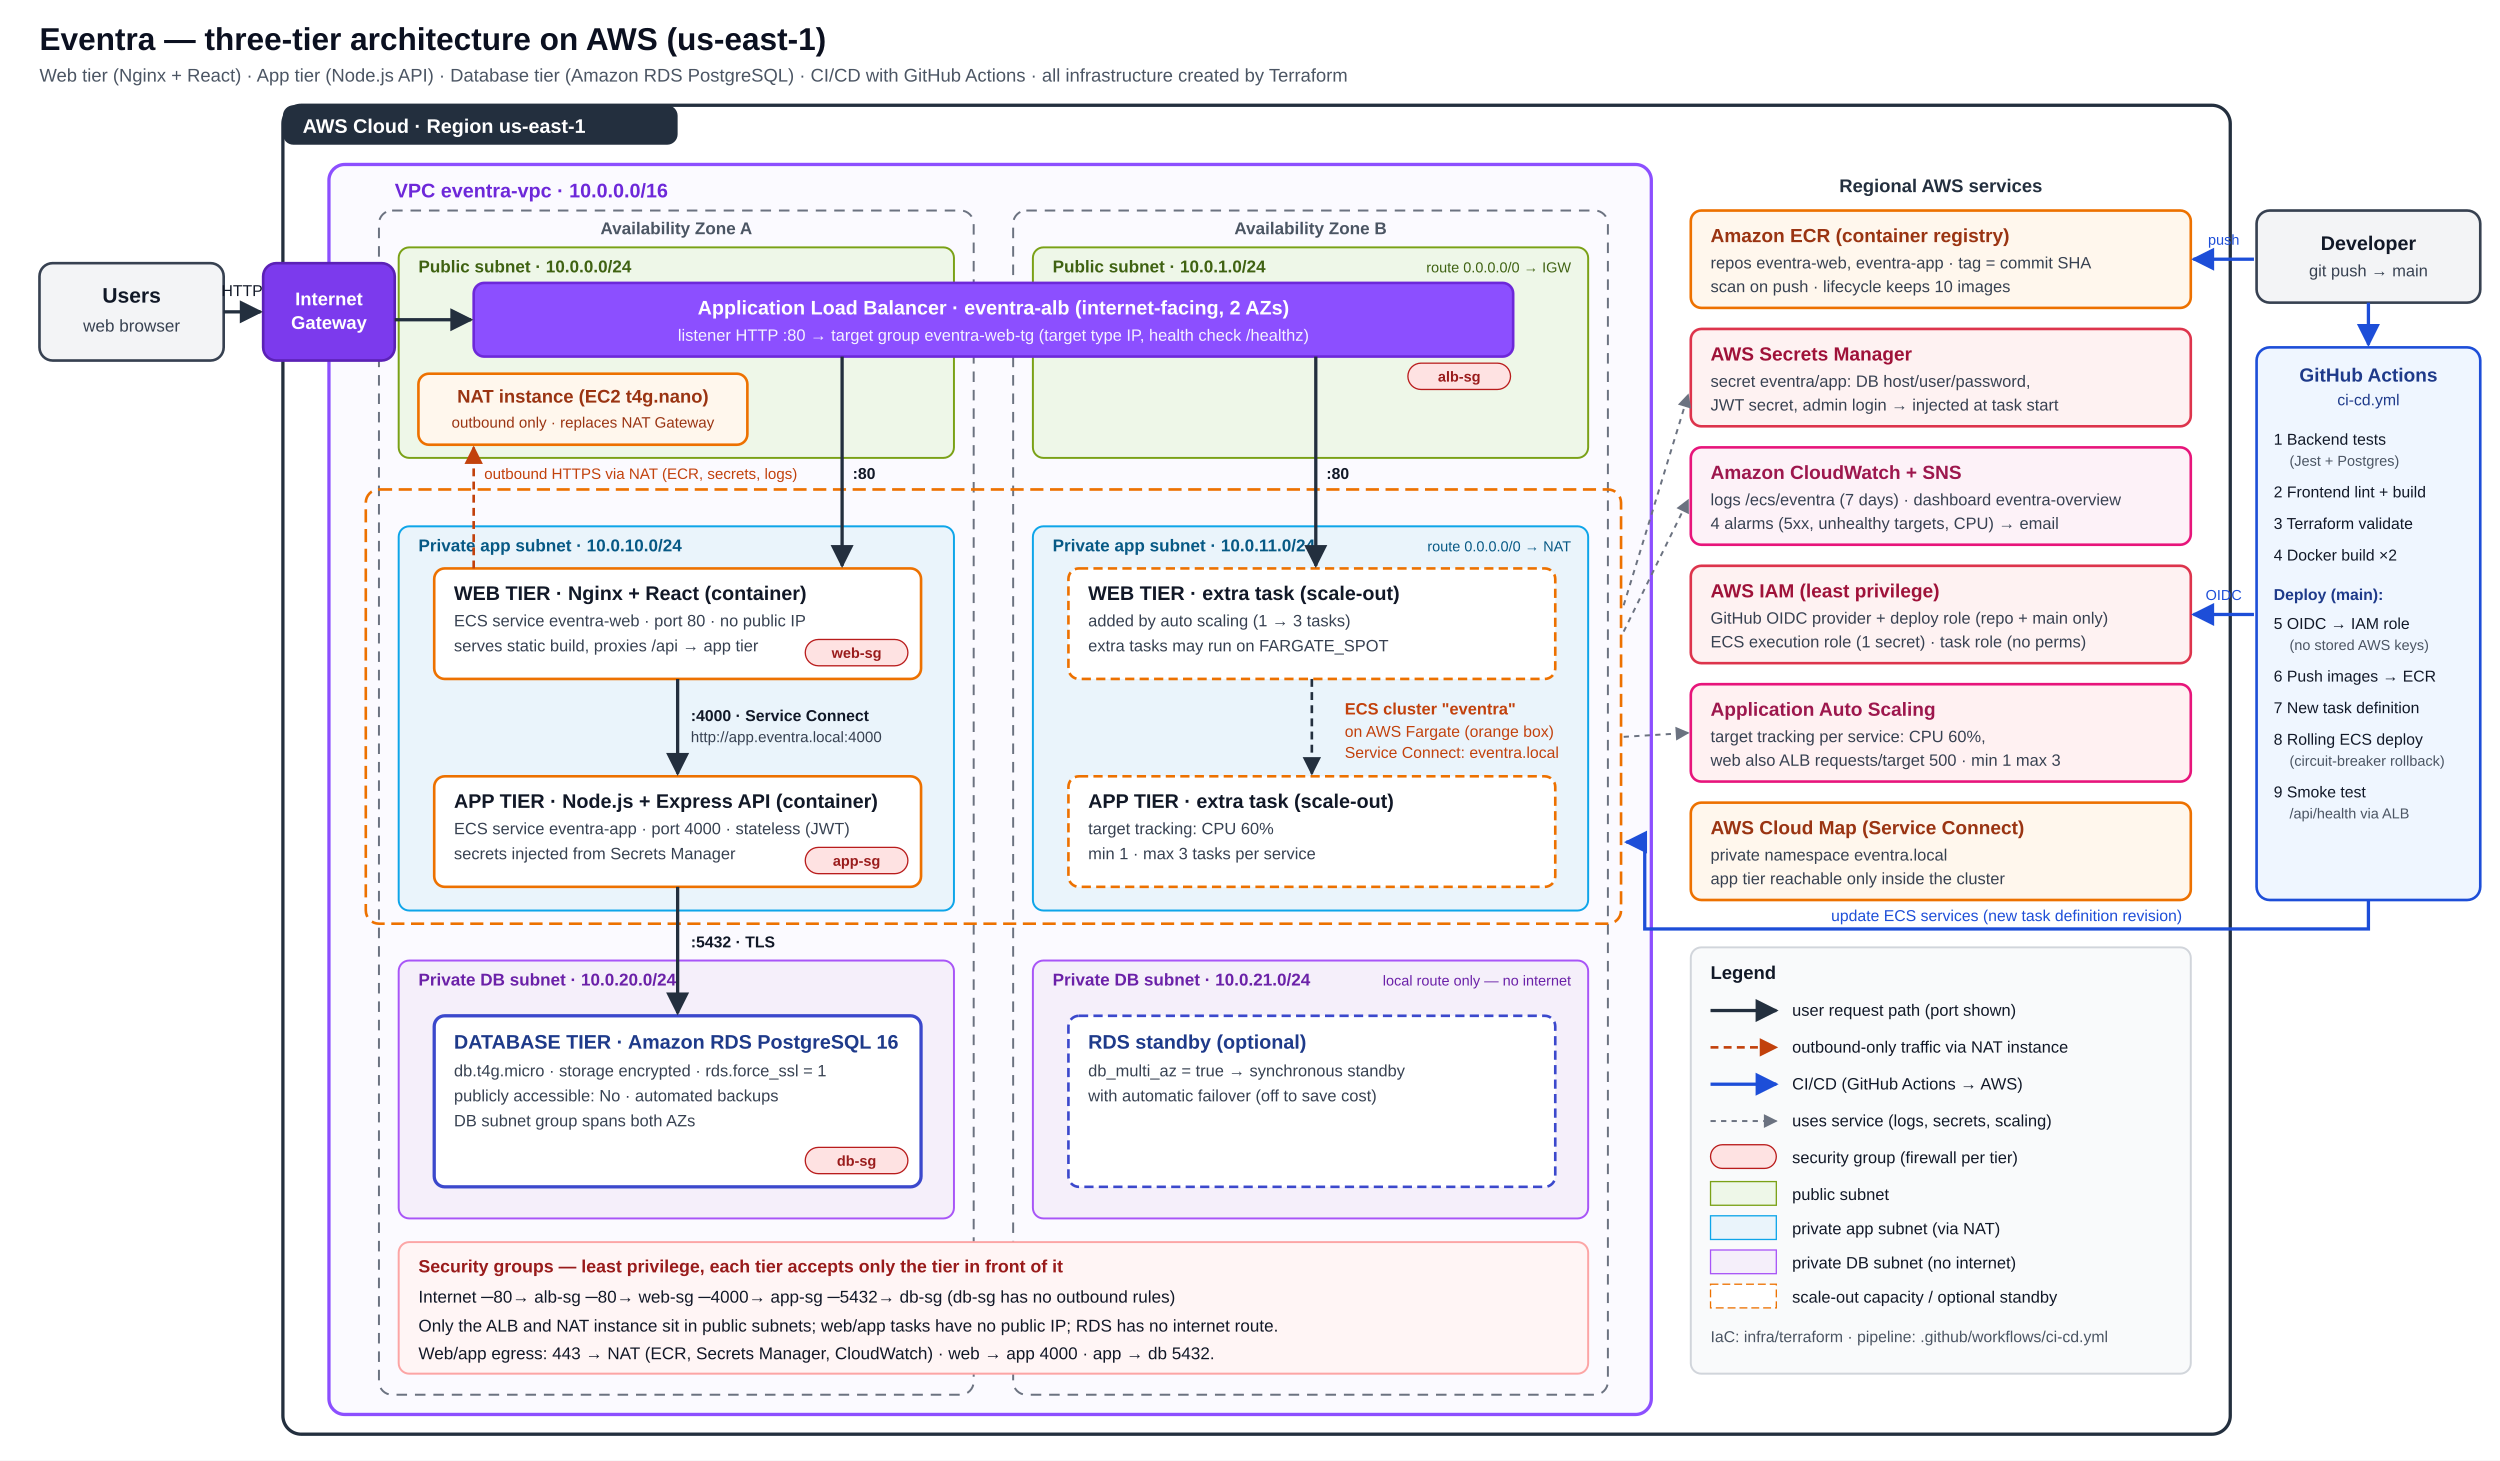
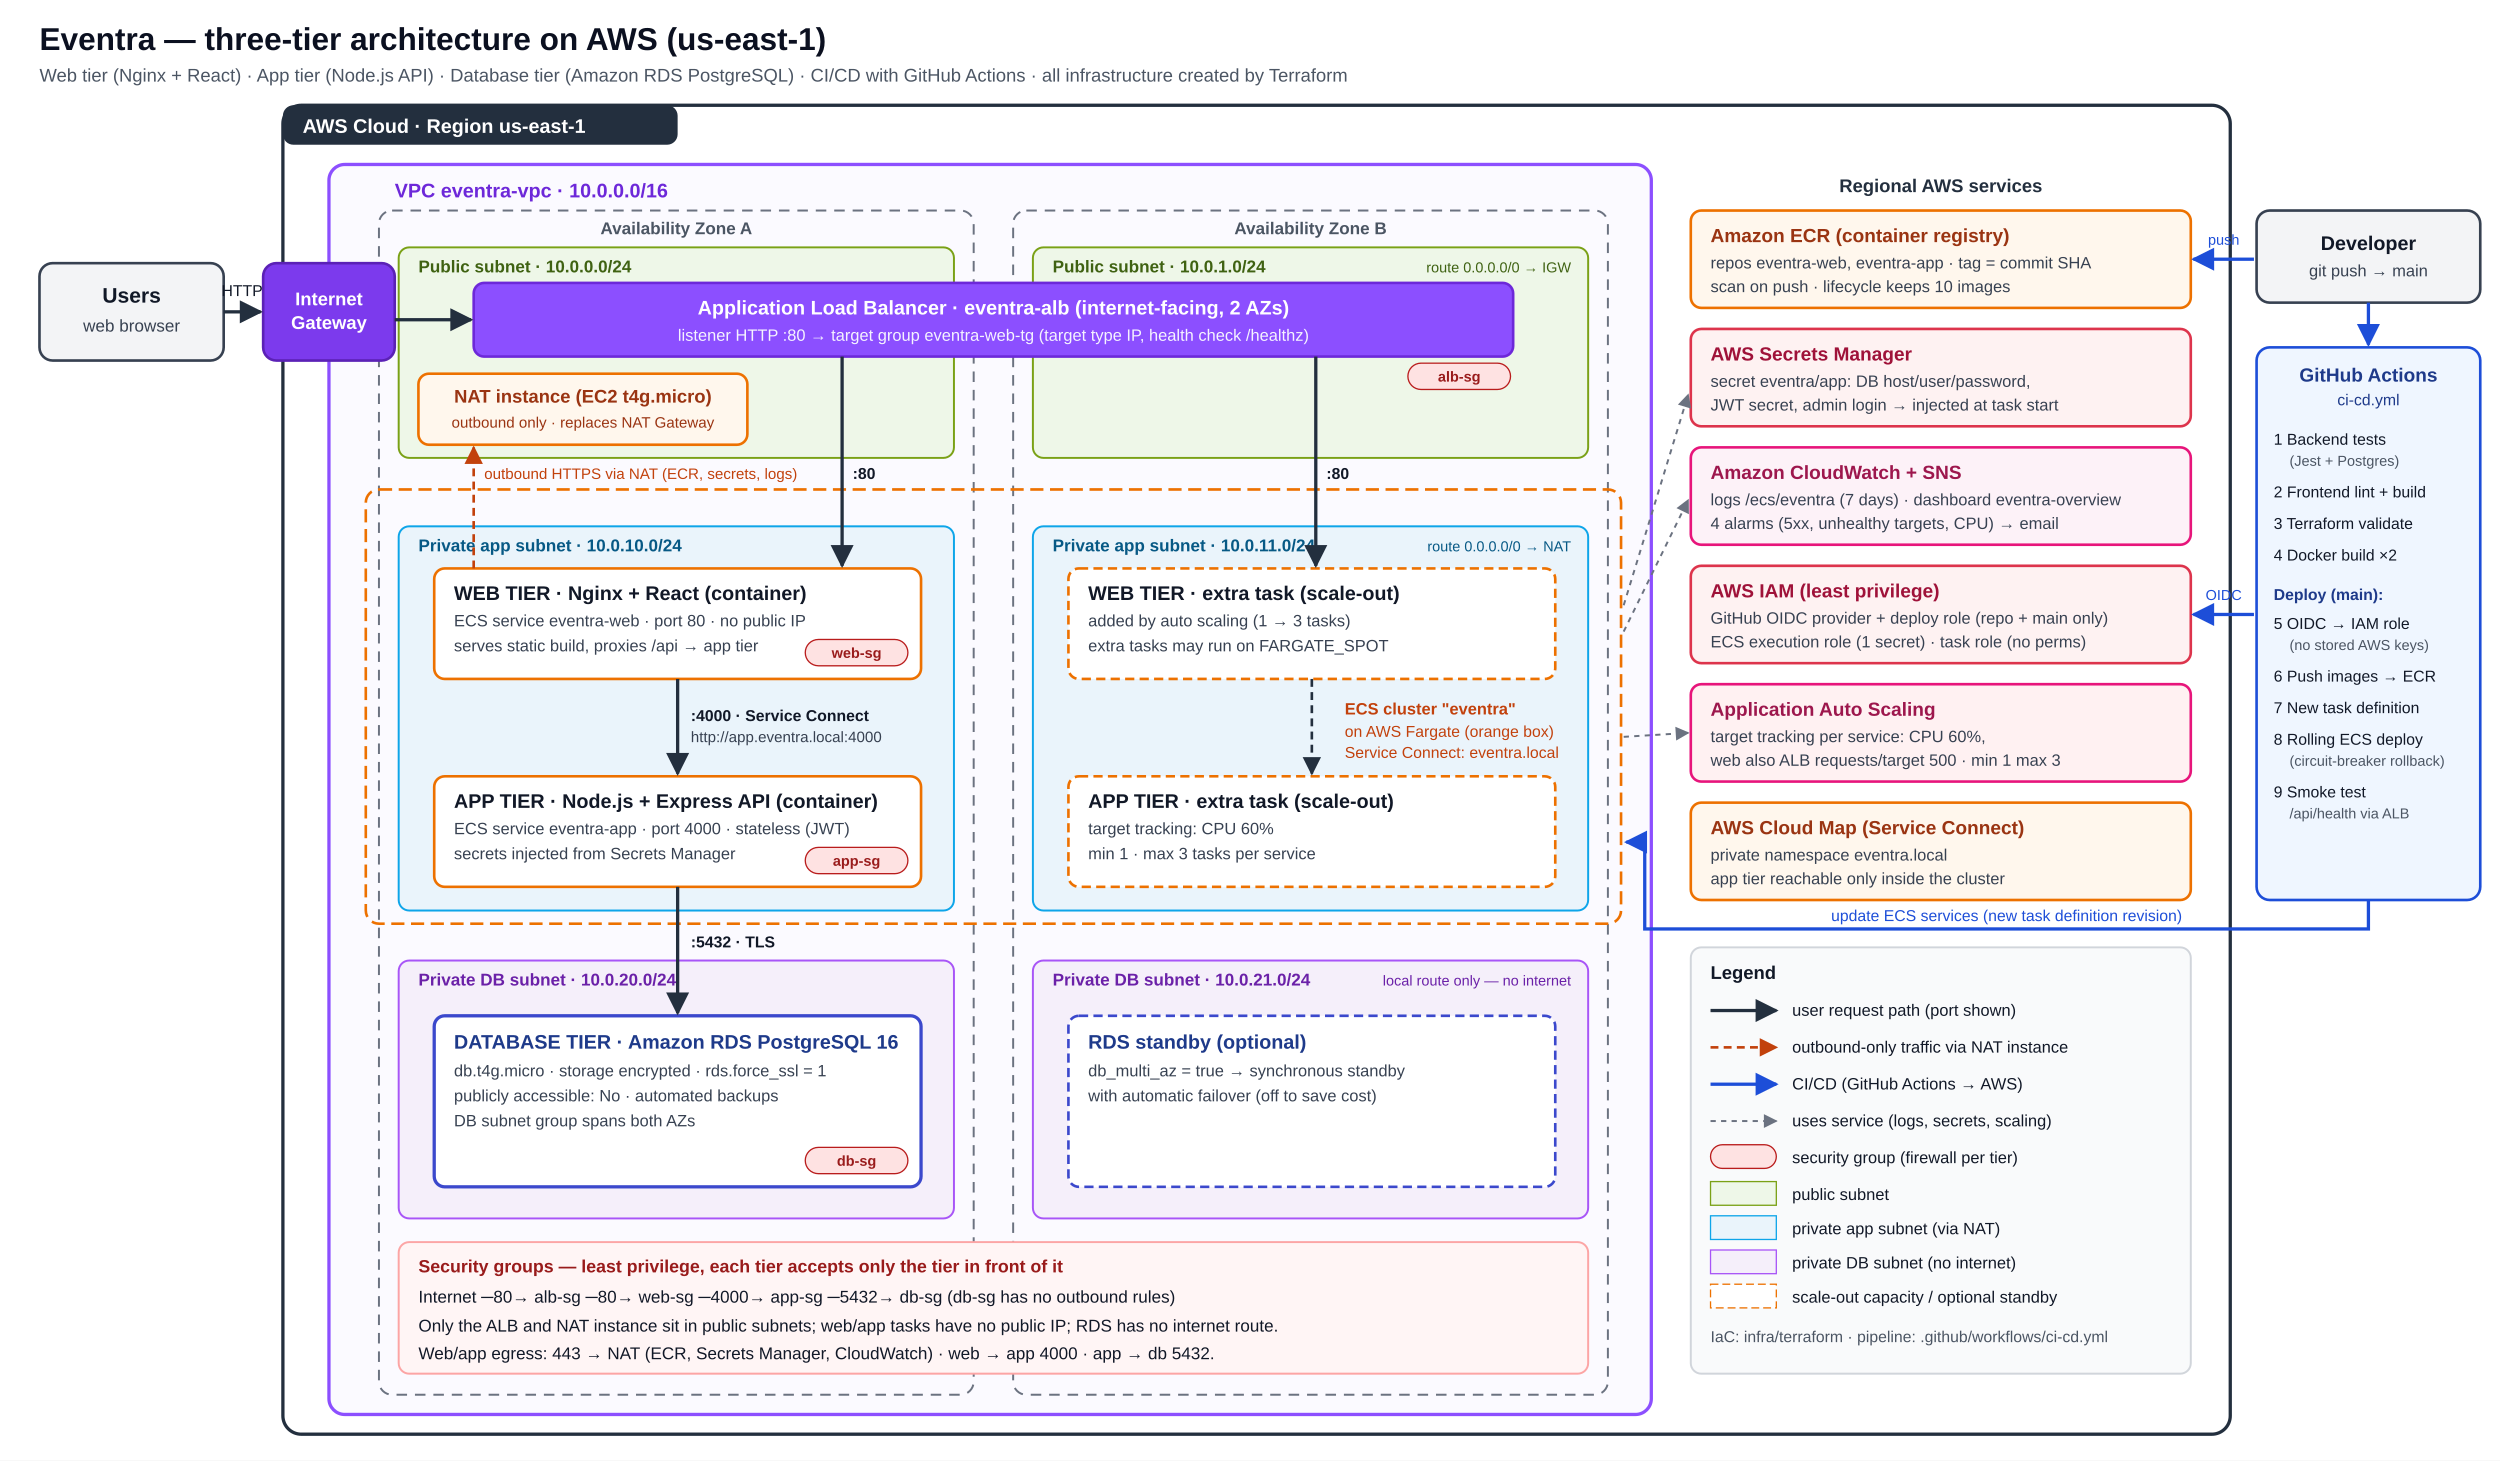
<svg xmlns="http://www.w3.org/2000/svg" width="1900" height="1110" viewBox="0 0 1900 1110" font-family="Arial, Helvetica, sans-serif">
  <defs>
    <marker id="ah-dark" viewBox="0 0 10 10" refX="9" refY="5" markerWidth="7" markerHeight="7" orient="auto-start-reverse">
      <path d="M0,0 L10,5 L0,10 z" fill="#232F3E" />
    </marker>
    <marker id="ah-orange" viewBox="0 0 10 10" refX="9" refY="5" markerWidth="7" markerHeight="7" orient="auto-start-reverse">
      <path d="M0,0 L10,5 L0,10 z" fill="#C2410C" />
    </marker>
    <marker id="ah-blue" viewBox="0 0 10 10" refX="9" refY="5" markerWidth="7" markerHeight="7" orient="auto-start-reverse">
      <path d="M0,0 L10,5 L0,10 z" fill="#1D4ED8" />
    </marker>
    <marker id="ah-gray" viewBox="0 0 10 10" refX="9" refY="5" markerWidth="7" markerHeight="7" orient="auto-start-reverse">
      <path d="M0,0 L10,5 L0,10 z" fill="#6B7280" />
    </marker>
  </defs>
  <rect width="1900" height="1110" fill="#FFFFFF" />
  <text x="30" y="38" font-size="24" font-weight="bold" fill="#0B1020">Eventra — three-tier architecture on AWS (us-east-1)</text>
  <text x="30" y="62" font-size="14" fill="#4B5563">Web tier (Nginx + React) · App tier (Node.js API) · Database tier (Amazon RDS PostgreSQL) · CI/CD with GitHub Actions · all infrastructure created by Terraform</text>
  <rect x="30" y="200" width="140" height="74" rx="10" fill="#F3F4F6" stroke="#374151" stroke-width="2" />
  <text x="100" y="230" font-size="16" font-weight="bold" text-anchor="middle" fill="#111827">Users</text>
  <text x="100" y="252" font-size="13" text-anchor="middle" fill="#374151">web browser</text>
  <rect x="215" y="80" width="1480" height="1010" rx="14" fill="none" stroke="#232F3E" stroke-width="2.5" />
  <rect x="215" y="80" width="300" height="30" rx="8" fill="#232F3E" />
  <text x="230" y="101" font-size="15" font-weight="bold" fill="#FFFFFF">AWS Cloud · Region us-east-1</text>
  <rect x="250" y="125" width="1005" height="950" rx="12" fill="#FBFAFF" stroke="#8C4FFF" stroke-width="2.5" />
  <text x="300" y="150" font-size="15" font-weight="bold" fill="#6D28D9">VPC eventra-vpc · 10.0.0.0/16</text>
  <rect x="288" y="160" width="452" height="900" rx="10" fill="none" stroke="#6B7280" stroke-width="1.5" stroke-dasharray="8 6" />
  <text x="514" y="178" font-size="13" font-weight="bold" text-anchor="middle" fill="#4B5563">Availability Zone A</text>
  <rect x="770" y="160" width="452" height="900" rx="10" fill="none" stroke="#6B7280" stroke-width="1.5" stroke-dasharray="8 6" />
  <text x="996" y="178" font-size="13" font-weight="bold" text-anchor="middle" fill="#4B5563">Availability Zone B</text>
  <rect x="200" y="200" width="100" height="74" rx="10" fill="#7C3AED" stroke="#5B21B6" stroke-width="2" />
  <text x="250" y="232" font-size="14" font-weight="bold" text-anchor="middle" fill="#FFFFFF">Internet</text>
  <text x="250" y="250" font-size="14" font-weight="bold" text-anchor="middle" fill="#FFFFFF">Gateway</text>
  <line x1="170" y1="237" x2="198" y2="237" stroke="#232F3E" stroke-width="2.5" marker-end="url(#ah-dark)" />
  <text x="184" y="225" font-size="12" text-anchor="middle" fill="#111827">HTTP</text>
  <rect x="303" y="188" width="422" height="160" rx="8" fill="#EEF7E8" stroke="#7AA116" stroke-width="1.5" />
  <text x="318" y="207" font-size="13" font-weight="bold" fill="#3F6212">Public subnet · 10.0.0.0/24</text>
  <rect x="785" y="188" width="422" height="160" rx="8" fill="#EEF7E8" stroke="#7AA116" stroke-width="1.5" />
  <text x="800" y="207" font-size="13" font-weight="bold" fill="#3F6212">Public subnet · 10.0.1.0/24</text>
  <text x="1194" y="207" font-size="11" text-anchor="end" fill="#3F6212">route 0.0.0.0/0 → IGW</text>
  <rect x="360" y="215" width="790" height="56" rx="8" fill="#8C4FFF" stroke="#6D28D9" stroke-width="2" />
  <text x="755" y="239" font-size="15" font-weight="bold" text-anchor="middle" fill="#FFFFFF">Application Load Balancer · eventra-alb (internet-facing, 2 AZs)</text>
  <text x="755" y="259" font-size="12.5" text-anchor="middle" fill="#F5F3FF">listener HTTP :80 → target group eventra-web-tg (target type IP, health check /healthz)</text>
  <rect x="1070" y="276" width="78" height="20" rx="10" fill="#FEE2E2" stroke="#B91C1C" />
  <text x="1109" y="290" font-size="11" font-weight="bold" text-anchor="middle" fill="#991B1B">alb-sg</text>
  <line x1="300" y1="243" x2="358" y2="243" stroke="#232F3E" stroke-width="2.5" marker-end="url(#ah-dark)" />
  <rect x="318" y="284" width="250" height="54" rx="8" fill="#FFF7ED" stroke="#ED7100" stroke-width="2" />
-   <text x="443" y="306" font-size="14" font-weight="bold" text-anchor="middle" fill="#9A3412">NAT instance (EC2 t4g.nano)</text>
+   <text x="443" y="306" font-size="14" font-weight="bold" text-anchor="middle" fill="#9A3412">NAT instance (EC2 t4g.micro)</text>
  <text x="443" y="325" font-size="11.5" text-anchor="middle" fill="#9A3412">outbound only · replaces NAT Gateway</text>
  <rect x="278" y="372" width="954" height="330" rx="10" fill="none" stroke="#ED7100" stroke-width="2" stroke-dasharray="10 5" />
  <rect x="303" y="400" width="422" height="292" rx="8" fill="#EAF4FB" stroke="#0EA5E9" stroke-width="1.5" />
  <text x="318" y="419" font-size="13" font-weight="bold" fill="#075985">Private app subnet · 10.0.10.0/24</text>
  <rect x="785" y="400" width="422" height="292" rx="8" fill="#EAF4FB" stroke="#0EA5E9" stroke-width="1.5" />
  <text x="800" y="419" font-size="13" font-weight="bold" fill="#075985">Private app subnet · 10.0.11.0/24</text>
  <text x="1194" y="419" font-size="11" text-anchor="end" fill="#075985">route 0.0.0.0/0 → NAT</text>
  <rect x="330" y="432" width="370" height="84" rx="8" fill="#FFFFFF" stroke="#ED7100" stroke-width="2" />
  <text x="345" y="456" font-size="15" font-weight="bold" fill="#111827">WEB TIER · Nginx + React (container)</text>
  <text x="345" y="476" font-size="12.5" fill="#374151">ECS service eventra-web · port 80 · no public IP</text>
  <text x="345" y="495" font-size="12.5" fill="#374151">serves static build, proxies /api → app tier</text>
  <rect x="612" y="486" width="78" height="20" rx="10" fill="#FEE2E2" stroke="#B91C1C" />
  <text x="651" y="500" font-size="11" font-weight="bold" text-anchor="middle" fill="#991B1B">web-sg</text>
  <rect x="812" y="432" width="370" height="84" rx="8" fill="#FFFFFF" stroke="#ED7100" stroke-width="2" stroke-dasharray="7 4" />
  <text x="827" y="456" font-size="15" font-weight="bold" fill="#111827">WEB TIER · extra task (scale-out)</text>
  <text x="827" y="476" font-size="12.5" fill="#374151">added by auto scaling (1 → 3 tasks)</text>
  <text x="827" y="495" font-size="12.5" fill="#374151">extra tasks may run on FARGATE_SPOT</text>
  <rect x="330" y="590" width="370" height="84" rx="8" fill="#FFFFFF" stroke="#ED7100" stroke-width="2" />
  <text x="345" y="614" font-size="15" font-weight="bold" fill="#111827">APP TIER · Node.js + Express API (container)</text>
  <text x="345" y="634" font-size="12.5" fill="#374151">ECS service eventra-app · port 4000 · stateless (JWT)</text>
  <text x="345" y="653" font-size="12.5" fill="#374151">secrets injected from Secrets Manager</text>
  <rect x="612" y="644" width="78" height="20" rx="10" fill="#FEE2E2" stroke="#B91C1C" />
  <text x="651" y="658" font-size="11" font-weight="bold" text-anchor="middle" fill="#991B1B">app-sg</text>
  <rect x="812" y="590" width="370" height="84" rx="8" fill="#FFFFFF" stroke="#ED7100" stroke-width="2" stroke-dasharray="7 4" />
  <text x="827" y="614" font-size="15" font-weight="bold" fill="#111827">APP TIER · extra task (scale-out)</text>
  <text x="827" y="634" font-size="12.5" fill="#374151">target tracking: CPU 60%</text>
  <text x="827" y="653" font-size="12.5" fill="#374151">min 1 · max 3 tasks per service</text>
  <line x1="640" y1="271" x2="640" y2="430" stroke="#232F3E" stroke-width="2.5" marker-end="url(#ah-dark)" />
  <text x="648" y="364" font-size="12" font-weight="bold" fill="#111827">:80</text>
  <line x1="1000" y1="271" x2="1000" y2="430" stroke="#232F3E" stroke-width="2.5" marker-end="url(#ah-dark)" />
  <text x="1008" y="364" font-size="12" font-weight="bold" fill="#111827">:80</text>
  <line x1="515" y1="516" x2="515" y2="588" stroke="#232F3E" stroke-width="2.5" marker-end="url(#ah-dark)" />
  <text x="525" y="548" font-size="12" font-weight="bold" fill="#111827">:4000 · Service Connect</text>
  <text x="525" y="564" font-size="11.5" fill="#374151">http://app.eventra.local:4000</text>
  <line x1="997" y1="516" x2="997" y2="588" stroke="#232F3E" stroke-width="2" stroke-dasharray="6 4" marker-end="url(#ah-dark)" />
  <text x="1022" y="543" font-size="12.5" font-weight="bold" fill="#C2410C">ECS cluster "eventra"</text>
  <text x="1022" y="560" font-size="12" fill="#C2410C">on AWS Fargate (orange box)</text>
  <text x="1022" y="576" font-size="12" fill="#C2410C">Service Connect: eventra.local</text>
  <path d="M 360 432 L 360 340" fill="none" stroke="#C2410C" stroke-width="2" stroke-dasharray="6 4" marker-end="url(#ah-orange)" />
  <text x="368" y="364" font-size="11.5" fill="#C2410C">outbound HTTPS via NAT (ECR, secrets, logs)</text>
  <rect x="303" y="730" width="422" height="196" rx="8" fill="#F5EFFA" stroke="#A855F7" stroke-width="1.5" />
  <text x="318" y="749" font-size="13" font-weight="bold" fill="#6B21A8">Private DB subnet · 10.0.20.0/24</text>
  <rect x="785" y="730" width="422" height="196" rx="8" fill="#F5EFFA" stroke="#A855F7" stroke-width="1.5" />
  <text x="800" y="749" font-size="13" font-weight="bold" fill="#6B21A8">Private DB subnet · 10.0.21.0/24</text>
  <text x="1194" y="749" font-size="11" text-anchor="end" fill="#6B21A8">local route only — no internet</text>
  <rect x="330" y="772" width="370" height="130" rx="8" fill="#FFFFFF" stroke="#3B48CC" stroke-width="2.5" />
  <text x="345" y="797" font-size="15" font-weight="bold" fill="#1E3A8A">DATABASE TIER · Amazon RDS PostgreSQL 16</text>
  <text x="345" y="818" font-size="12.5" fill="#374151">db.t4g.micro · storage encrypted · rds.force_ssl = 1</text>
  <text x="345" y="837" font-size="12.5" fill="#374151">publicly accessible: No · automated backups</text>
  <text x="345" y="856" font-size="12.5" fill="#374151">DB subnet group spans both AZs</text>
  <rect x="612" y="872" width="78" height="20" rx="10" fill="#FEE2E2" stroke="#B91C1C" />
  <text x="651" y="886" font-size="11" font-weight="bold" text-anchor="middle" fill="#991B1B">db-sg</text>
  <rect x="812" y="772" width="370" height="130" rx="8" fill="#FFFFFF" stroke="#3B48CC" stroke-width="2" stroke-dasharray="7 4" />
  <text x="827" y="797" font-size="15" font-weight="bold" fill="#1E3A8A">RDS standby (optional)</text>
  <text x="827" y="818" font-size="12.5" fill="#374151">db_multi_az = true → synchronous standby</text>
  <text x="827" y="837" font-size="12.5" fill="#374151">with automatic failover (off to save cost)</text>
  <line x1="515" y1="674" x2="515" y2="770" stroke="#232F3E" stroke-width="2.5" marker-end="url(#ah-dark)" />
  <text x="525" y="720" font-size="12" font-weight="bold" fill="#111827">:5432 · TLS</text>
  <rect x="303" y="944" width="904" height="100" rx="8" fill="#FFF5F5" stroke="#FCA5A5" stroke-width="1.5" />
  <text x="318" y="967" font-size="13.5" font-weight="bold" fill="#991B1B">Security groups — least privilege, each tier accepts only the tier in front of it</text>
  <text x="318" y="990" font-size="13" fill="#111827">Internet ─80→ alb-sg ─80→ web-sg ─4000→ app-sg ─5432→ db-sg   (db-sg has no outbound rules)</text>
  <text x="318" y="1012" font-size="13" fill="#111827">Only the ALB and NAT instance sit in public subnets; web/app tasks have no public IP; RDS has no internet route.</text>
  <text x="318" y="1033" font-size="13" fill="#111827">Web/app egress: 443 → NAT (ECR, Secrets Manager, CloudWatch) · web → app 4000 · app → db 5432.</text>
  <text x="1475" y="146" font-size="14" font-weight="bold" text-anchor="middle" fill="#232F3E">Regional AWS services</text>
  <rect x="1285" y="160" width="380" height="74" rx="8" fill="#FFF7ED" stroke="#ED7100" stroke-width="2" />
  <text x="1300" y="184" font-size="14.5" font-weight="bold" fill="#9A3412">Amazon ECR (container registry)</text>
  <text x="1300" y="204" font-size="12.5" fill="#374151">repos eventra-web, eventra-app · tag = commit SHA</text>
  <text x="1300" y="222" font-size="12.5" fill="#374151">scan on push · lifecycle keeps 10 images</text>
  <rect x="1285" y="250" width="380" height="74" rx="8" fill="#FEF2F2" stroke="#DD344C" stroke-width="2" />
  <text x="1300" y="274" font-size="14.5" font-weight="bold" fill="#9F1239">AWS Secrets Manager</text>
  <text x="1300" y="294" font-size="12.5" fill="#374151">secret eventra/app: DB host/user/password,</text>
  <text x="1300" y="312" font-size="12.5" fill="#374151">JWT secret, admin login → injected at task start</text>
  <rect x="1285" y="340" width="380" height="74" rx="8" fill="#FDF2F8" stroke="#E7157B" stroke-width="2" />
  <text x="1300" y="364" font-size="14.5" font-weight="bold" fill="#9D174D">Amazon CloudWatch + SNS</text>
  <text x="1300" y="384" font-size="12.5" fill="#374151">logs /ecs/eventra (7 days) · dashboard eventra-overview</text>
  <text x="1300" y="402" font-size="12.5" fill="#374151">4 alarms (5xx, unhealthy targets, CPU) → email</text>
  <rect x="1285" y="430" width="380" height="74" rx="8" fill="#FEF2F2" stroke="#DD344C" stroke-width="2" />
  <text x="1300" y="454" font-size="14.5" font-weight="bold" fill="#9F1239">AWS IAM (least privilege)</text>
  <text x="1300" y="474" font-size="12.5" fill="#374151">GitHub OIDC provider + deploy role (repo + main only)</text>
  <text x="1300" y="492" font-size="12.5" fill="#374151">ECS execution role (1 secret) · task role (no perms)</text>
  <rect x="1285" y="520" width="380" height="74" rx="8" fill="#FFF1F2" stroke="#E7157B" stroke-width="2" />
  <text x="1300" y="544" font-size="14.5" font-weight="bold" fill="#9D174D">Application Auto Scaling</text>
  <text x="1300" y="564" font-size="12.5" fill="#374151">target tracking per service: CPU 60%,</text>
  <text x="1300" y="582" font-size="12.5" fill="#374151">web also ALB requests/target 500 · min 1 max 3</text>
  <rect x="1285" y="610" width="380" height="74" rx="8" fill="#FFF7ED" stroke="#ED7100" stroke-width="2" />
  <text x="1300" y="634" font-size="14.5" font-weight="bold" fill="#9A3412">AWS Cloud Map (Service Connect)</text>
  <text x="1300" y="654" font-size="12.5" fill="#374151">private namespace eventra.local</text>
  <text x="1300" y="672" font-size="12.5" fill="#374151">app tier reachable only inside the cluster</text>
  <line x1="1234" y1="460" x2="1283" y2="300" stroke="#6B7280" stroke-width="1.5" stroke-dasharray="4 4" marker-end="url(#ah-gray)" />
  <line x1="1234" y1="480" x2="1283" y2="380" stroke="#6B7280" stroke-width="1.5" stroke-dasharray="4 4" marker-end="url(#ah-gray)" />
  <line x1="1234" y1="560" x2="1283" y2="557" stroke="#6B7280" stroke-width="1.5" stroke-dasharray="4 4" marker-end="url(#ah-gray)" />
  <rect x="1285" y="720" width="380" height="324" rx="8" fill="#F9FAFB" stroke="#D1D5DB" stroke-width="1.5" />
  <text x="1300" y="744" font-size="14" font-weight="bold" fill="#111827">Legend</text>
  <line x1="1300" y1="768" x2="1350" y2="768" stroke="#232F3E" stroke-width="2.5" marker-end="url(#ah-dark)" />
  <text x="1362" y="772" font-size="12.5" fill="#111827">user request path (port shown)</text>
  <line x1="1300" y1="796" x2="1350" y2="796" stroke="#C2410C" stroke-width="2" stroke-dasharray="6 4" marker-end="url(#ah-orange)" />
  <text x="1362" y="800" font-size="12.5" fill="#111827">outbound-only traffic via NAT instance</text>
  <line x1="1300" y1="824" x2="1350" y2="824" stroke="#1D4ED8" stroke-width="2.5" marker-end="url(#ah-blue)" />
  <text x="1362" y="828" font-size="12.5" fill="#111827">CI/CD (GitHub Actions → AWS)</text>
  <line x1="1300" y1="852" x2="1350" y2="852" stroke="#6B7280" stroke-width="1.5" stroke-dasharray="4 4" marker-end="url(#ah-gray)" />
  <text x="1362" y="856" font-size="12.5" fill="#111827">uses service (logs, secrets, scaling)</text>
  <rect x="1300" y="870" width="50" height="18" rx="9" fill="#FEE2E2" stroke="#B91C1C" />
  <text x="1362" y="884" font-size="12.5" fill="#111827">security group (firewall per tier)</text>
  <rect x="1300" y="898" width="50" height="18" fill="#EEF7E8" stroke="#7AA116" />
  <text x="1362" y="912" font-size="12.5" fill="#111827">public subnet</text>
  <rect x="1300" y="924" width="50" height="18" fill="#EAF4FB" stroke="#0EA5E9" />
  <text x="1362" y="938" font-size="12.5" fill="#111827">private app subnet (via NAT)</text>
  <rect x="1300" y="950" width="50" height="18" fill="#F5EFFA" stroke="#A855F7" />
  <text x="1362" y="964" font-size="12.5" fill="#111827">private DB subnet (no internet)</text>
  <rect x="1300" y="976" width="50" height="18" fill="#FFFFFF" stroke="#ED7100" stroke-dasharray="6 3" />
  <text x="1362" y="990" font-size="12.5" fill="#111827">scale-out capacity / optional standby</text>
  <text x="1300" y="1020" font-size="12" fill="#4B5563">IaC: infra/terraform · pipeline: .github/workflows/ci-cd.yml</text>
  <rect x="1715" y="160" width="170" height="70" rx="10" fill="#F3F4F6" stroke="#374151" stroke-width="2" />
  <text x="1800" y="190" font-size="15" font-weight="bold" text-anchor="middle" fill="#111827">Developer</text>
  <text x="1800" y="210" font-size="12.5" text-anchor="middle" fill="#374151">git push → main</text>
  <line x1="1800" y1="230" x2="1800" y2="262" stroke="#1D4ED8" stroke-width="2.5" marker-end="url(#ah-blue)" />
  <rect x="1715" y="264" width="170" height="420" rx="10" fill="#EFF6FF" stroke="#1D4ED8" stroke-width="2" />
  <text x="1800" y="290" font-size="14.5" font-weight="bold" text-anchor="middle" fill="#1E3A8A">GitHub Actions</text>
  <text x="1800" y="308" font-size="12" text-anchor="middle" fill="#1E3A8A">ci-cd.yml</text>
  <text x="1728" y="338" font-size="12" fill="#111827">1 Backend tests</text>
  <text x="1740" y="354" font-size="11" fill="#4B5563">(Jest + Postgres)</text>
  <text x="1728" y="378" font-size="12" fill="#111827">2 Frontend lint + build</text>
  <text x="1728" y="402" font-size="12" fill="#111827">3 Terraform validate</text>
  <text x="1728" y="426" font-size="12" fill="#111827">4 Docker build ×2</text>
  <text x="1728" y="456" font-size="12" font-weight="bold" fill="#1E3A8A">Deploy (main):</text>
  <text x="1728" y="478" font-size="12" fill="#111827">5 OIDC → IAM role</text>
  <text x="1740" y="494" font-size="11" fill="#4B5563">(no stored AWS keys)</text>
  <text x="1728" y="518" font-size="12" fill="#111827">6 Push images → ECR</text>
  <text x="1728" y="542" font-size="12" fill="#111827">7 New task definition</text>
  <text x="1728" y="566" font-size="12" fill="#111827">8 Rolling ECS deploy</text>
  <text x="1740" y="582" font-size="11" fill="#4B5563">(circuit-breaker rollback)</text>
  <text x="1728" y="606" font-size="12" fill="#111827">9 Smoke test</text>
  <text x="1740" y="622" font-size="11" fill="#4B5563">/api/health via ALB</text>
  <line x1="1713" y1="197" x2="1667" y2="197" stroke="#1D4ED8" stroke-width="2.5" marker-end="url(#ah-blue)" />
  <line x1="1713" y1="197" x2="1713" y2="300" stroke="#1D4ED8" stroke-width="0" />
  <text x="1690" y="186" font-size="11" text-anchor="middle" fill="#1D4ED8">push</text>
  <line x1="1713" y1="467" x2="1667" y2="467" stroke="#1D4ED8" stroke-width="2.5" marker-end="url(#ah-blue)" />
  <text x="1690" y="456" font-size="11" text-anchor="middle" fill="#1D4ED8">OIDC</text>
  <path d="M 1800 684 L 1800 706 L 1250 706 L 1250 640 L 1236 640" fill="none" stroke="#1D4ED8" stroke-width="2.5" marker-end="url(#ah-blue)" />
  <text x="1525" y="700" font-size="12" text-anchor="middle" fill="#1D4ED8">update ECS services (new task definition revision)</text>
</svg>
